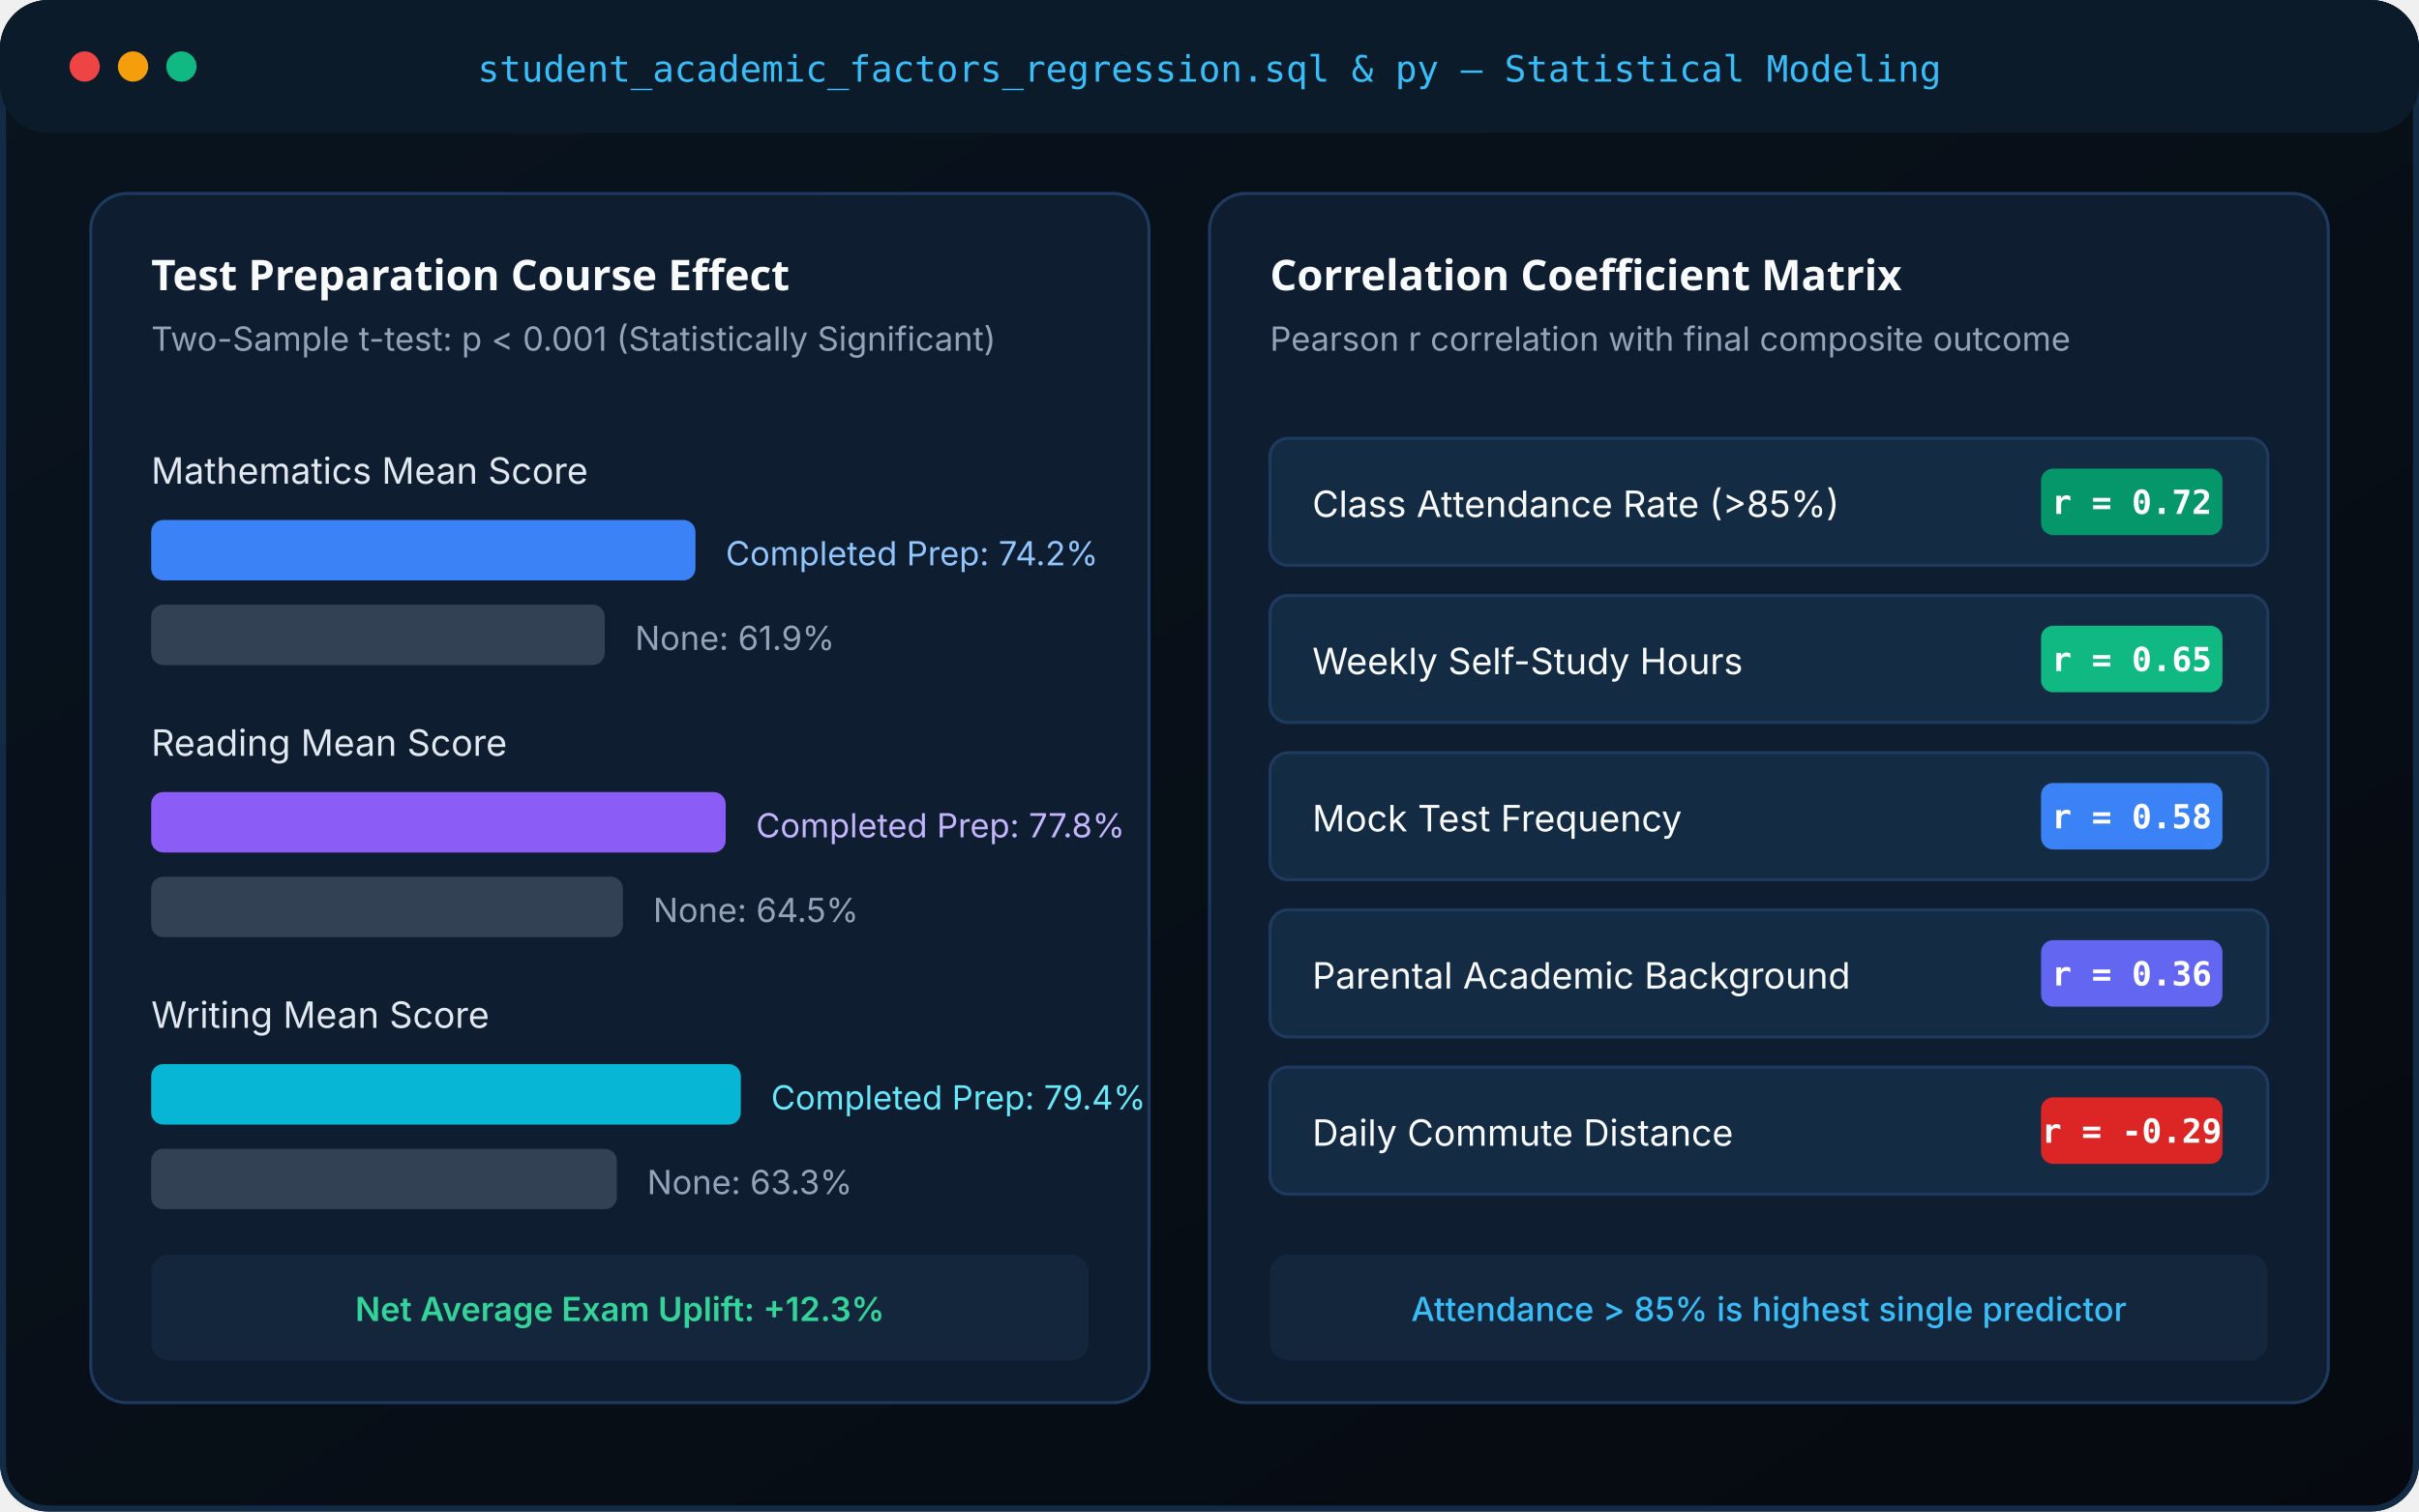
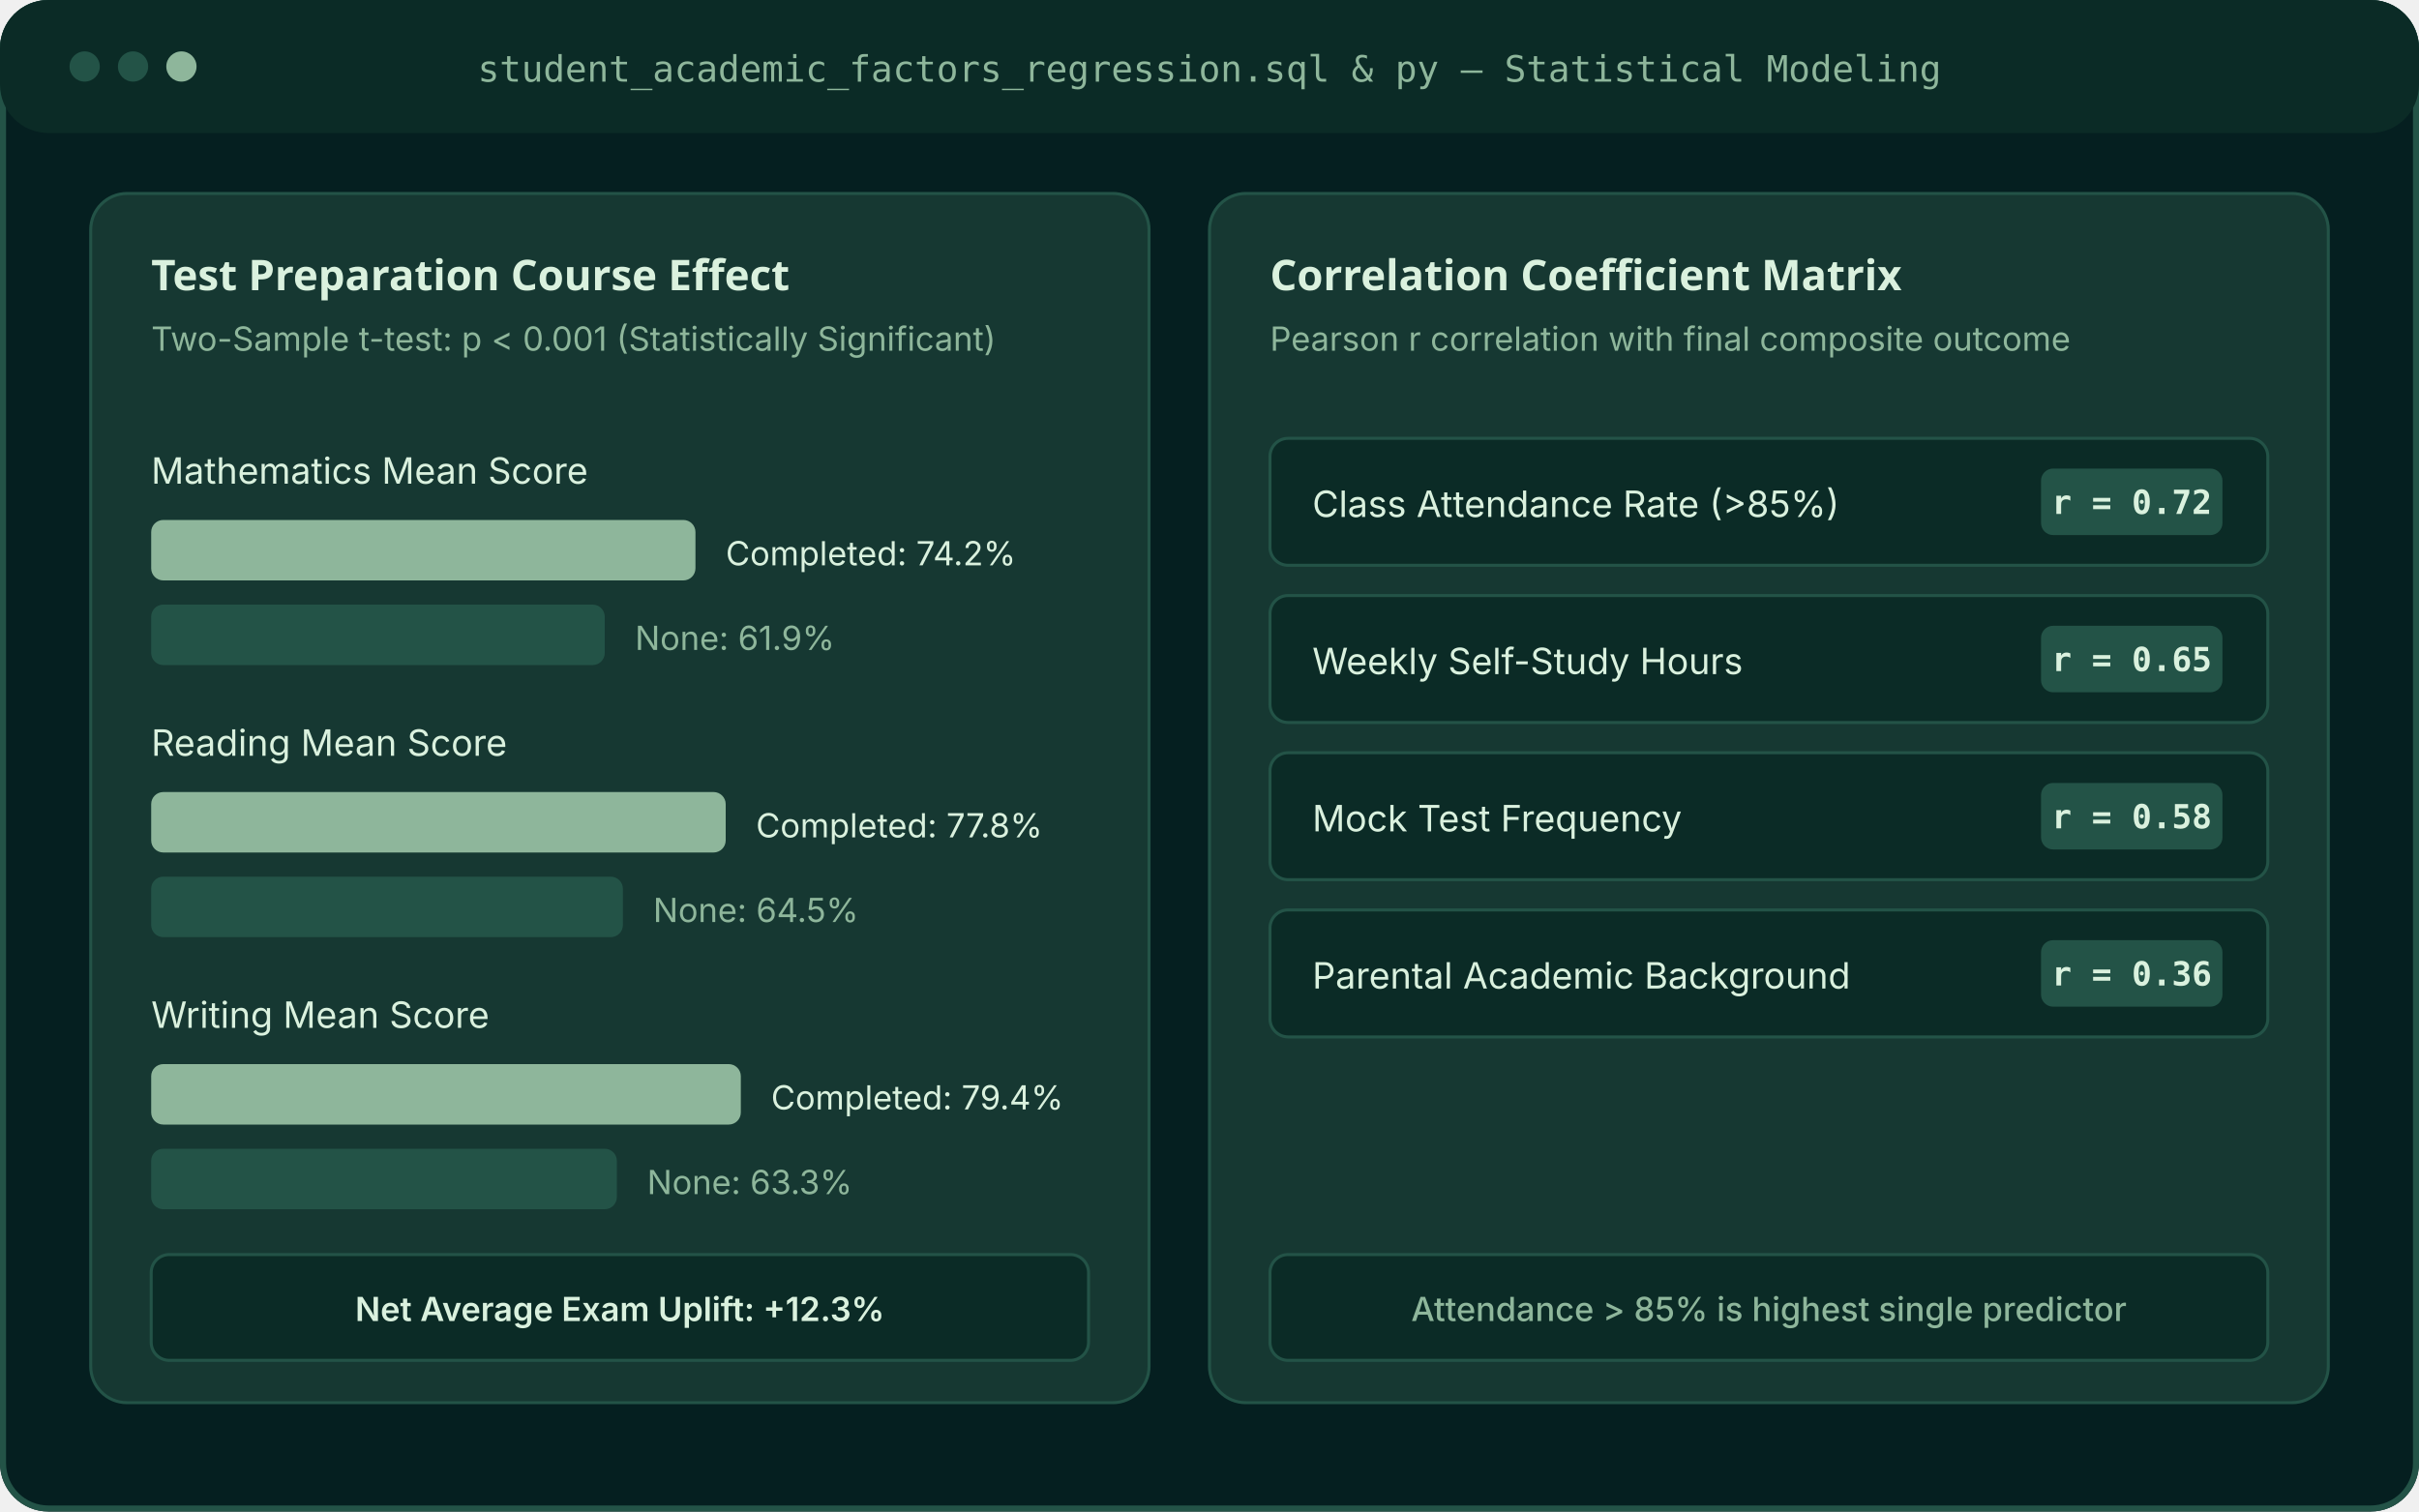
<svg xmlns="http://www.w3.org/2000/svg" viewBox="0 0 800 500" width="800" height="500">
-   <defs>
-     <linearGradient id="bg5" x1="0%" y1="0%" x2="100%" y2="100%">
-       <stop offset="0%" stop-color="#09141F" />
-       <stop offset="100%" stop-color="#060A10" />
-     </linearGradient>
-   </defs>
-   <rect width="800" height="500" rx="16" fill="url(#bg5)" />
-   <rect x="1" y="1" width="798" height="498" rx="15" fill="none" stroke="#132B45" stroke-width="2" />
-   <rect x="0" y="0" width="800" height="44" rx="16" fill="#0C1B2A" />
-   <circle cx="28" cy="22" r="5" fill="#EF4444" />
-   <circle cx="44" cy="22" r="5" fill="#F59E0B" />
-   <circle cx="60" cy="22" r="5" fill="#10B981" />
-   <text x="400" y="27" font-family="'JetBrains Mono', monospace" font-size="12" fill="#38BDF8" text-anchor="middle">student_academic_factors_regression.sql &amp; py — Statistical Modeling</text>
-   <rect x="30" y="64" width="350" height="400" rx="12" fill="#0E1E30" stroke="#1E3A5F" />
-   <text x="50" y="96" font-family="'Sora', sans-serif" font-size="14" fill="#F8FAFC" font-weight="600">Test Preparation Course Effect</text>
-   <text x="50" y="116" font-family="'Inter', sans-serif" font-size="11" fill="#94A3B8">Two-Sample t-test: p &lt; 0.001 (Statistically Significant)</text>
-   <text x="50" y="160" font-family="'Inter', sans-serif" font-size="12" fill="#E2E8F0">Mathematics Mean Score</text>
-   <rect x="50" y="172" width="180" height="20" rx="4" fill="#3B82F6" />
-   <text x="240" y="187" font-family="'Inter', sans-serif" font-size="11" fill="#93C5FD">Completed Prep: 74.2%</text>
-   <rect x="50" y="200" width="150" height="20" rx="4" fill="#334155" />
-   <text x="210" y="215" font-family="'Inter', sans-serif" font-size="11" fill="#94A3B8">None: 61.9%</text>
-   <text x="50" y="250" font-family="'Inter', sans-serif" font-size="12" fill="#E2E8F0">Reading Mean Score</text>
-   <rect x="50" y="262" width="190" height="20" rx="4" fill="#8B5CF6" />
-   <text x="250" y="277" font-family="'Inter', sans-serif" font-size="11" fill="#C4B5FD">Completed Prep: 77.8%</text>
-   <rect x="50" y="290" width="156" height="20" rx="4" fill="#334155" />
-   <text x="216" y="305" font-family="'Inter', sans-serif" font-size="11" fill="#94A3B8">None: 64.5%</text>
-   <text x="50" y="340" font-family="'Inter', sans-serif" font-size="12" fill="#E2E8F0">Writing Mean Score</text>
-   <rect x="50" y="352" width="195" height="20" rx="4" fill="#06B6D4" />
-   <text x="255" y="367" font-family="'Inter', sans-serif" font-size="11" fill="#67E8F9">Completed Prep: 79.4%</text>
-   <rect x="50" y="380" width="154" height="20" rx="4" fill="#334155" />
-   <text x="214" y="395" font-family="'Inter', sans-serif" font-size="11" fill="#94A3B8">None: 63.3%</text>
-   <rect x="50" y="415" width="310" height="35" rx="6" fill="#13263C" />
-   <text x="205" y="437" font-family="'Inter', sans-serif" font-size="11" fill="#34D399" text-anchor="middle" font-weight="600">Net Average Exam Uplift: +12.3%</text>
-   <rect x="400" y="64" width="370" height="400" rx="12" fill="#0E1E30" stroke="#1E3A5F" />
-   <text x="420" y="96" font-family="'Sora', sans-serif" font-size="14" fill="#F8FAFC" font-weight="600">Correlation Coefficient Matrix</text>
-   <text x="420" y="116" font-family="'Inter', sans-serif" font-size="11" fill="#94A3B8">Pearson r correlation with final composite outcome</text>
+   <rect width="800" height="500" rx="16" fill="#051F20" />
+   <rect x="1" y="1" width="798" height="498" rx="15" fill="none" stroke="#235347" stroke-width="2" />
+   <rect x="0" y="0" width="800" height="44" rx="16" fill="#0B2B26" />
+   <circle cx="28" cy="22" r="5" fill="#235347" />
+   <circle cx="44" cy="22" r="5" fill="#235347" />
+   <circle cx="60" cy="22" r="5" fill="#8EB69B" />
+   <text x="400" y="27" font-family="'JetBrains Mono', monospace" font-size="12" fill="#8EB69B" text-anchor="middle">student_academic_factors_regression.sql &amp; py — Statistical Modeling</text>
+   <rect x="30" y="64" width="350" height="400" rx="12" fill="#163832" stroke="#235347" />
+   <text x="50" y="96" font-family="'Sora', sans-serif" font-size="14" fill="#DAF1DE" font-weight="600">Test Preparation Course Effect</text>
+   <text x="50" y="116" font-family="'Inter', sans-serif" font-size="11" fill="#8EB69B">Two-Sample t-test: p &lt; 0.001 (Statistically Significant)</text>
+   <text x="50" y="160" font-family="'Inter', sans-serif" font-size="12" fill="#DAF1DE">Mathematics Mean Score</text>
+   <rect x="50" y="172" width="180" height="20" rx="4" fill="#8EB69B" />
+   <text x="240" y="187" font-family="'Inter', sans-serif" font-size="11" fill="#DAF1DE">Completed: 74.2%</text>
+   <rect x="50" y="200" width="150" height="20" rx="4" fill="#235347" />
+   <text x="210" y="215" font-family="'Inter', sans-serif" font-size="11" fill="#8EB69B">None: 61.9%</text>
+   <text x="50" y="250" font-family="'Inter', sans-serif" font-size="12" fill="#DAF1DE">Reading Mean Score</text>
+   <rect x="50" y="262" width="190" height="20" rx="4" fill="#8EB69B" />
+   <text x="250" y="277" font-family="'Inter', sans-serif" font-size="11" fill="#DAF1DE">Completed: 77.8%</text>
+   <rect x="50" y="290" width="156" height="20" rx="4" fill="#235347" />
+   <text x="216" y="305" font-family="'Inter', sans-serif" font-size="11" fill="#8EB69B">None: 64.5%</text>
+   <text x="50" y="340" font-family="'Inter', sans-serif" font-size="12" fill="#DAF1DE">Writing Mean Score</text>
+   <rect x="50" y="352" width="195" height="20" rx="4" fill="#8EB69B" />
+   <text x="255" y="367" font-family="'Inter', sans-serif" font-size="11" fill="#DAF1DE">Completed: 79.4%</text>
+   <rect x="50" y="380" width="154" height="20" rx="4" fill="#235347" />
+   <text x="214" y="395" font-family="'Inter', sans-serif" font-size="11" fill="#8EB69B">None: 63.3%</text>
+   <rect x="50" y="415" width="310" height="35" rx="6" fill="#0B2B26" stroke="#235347" />
+   <text x="205" y="437" font-family="'Inter', sans-serif" font-size="11" fill="#DAF1DE" text-anchor="middle" font-weight="600">Net Average Exam Uplift: +12.3%</text>
+   <rect x="400" y="64" width="370" height="400" rx="12" fill="#163832" stroke="#235347" />
+   <text x="420" y="96" font-family="'Sora', sans-serif" font-size="14" fill="#DAF1DE" font-weight="600">Correlation Coefficient Matrix</text>
+   <text x="420" y="116" font-family="'Inter', sans-serif" font-size="11" fill="#8EB69B">Pearson r correlation with final composite outcome</text>
  <g transform="translate(420, 145)">
-     <rect x="0" y="0" width="330" height="42" rx="6" fill="#142B44" stroke="#1E3A5F" />
-     <text x="14" y="26" font-family="'Inter', sans-serif" font-size="12" fill="#F8FAFC">Class Attendance Rate (&gt;85%)</text>
-     <rect x="255" y="10" width="60" height="22" rx="4" fill="#059669" />
-     <text x="285" y="25" font-family="'JetBrains Mono', monospace" font-size="11" fill="#FFFFFF" text-anchor="middle" font-weight="700">r = 0.72</text>
-     <rect x="0" y="52" width="330" height="42" rx="6" fill="#142B44" stroke="#1E3A5F" />
-     <text x="14" y="78" font-family="'Inter', sans-serif" font-size="12" fill="#F8FAFC">Weekly Self-Study Hours</text>
-     <rect x="255" y="62" width="60" height="22" rx="4" fill="#10B981" />
-     <text x="285" y="77" font-family="'JetBrains Mono', monospace" font-size="11" fill="#FFFFFF" text-anchor="middle" font-weight="700">r = 0.65</text>
-     <rect x="0" y="104" width="330" height="42" rx="6" fill="#142B44" stroke="#1E3A5F" />
-     <text x="14" y="130" font-family="'Inter', sans-serif" font-size="12" fill="#F8FAFC">Mock Test Frequency</text>
-     <rect x="255" y="114" width="60" height="22" rx="4" fill="#3B82F6" />
-     <text x="285" y="129" font-family="'JetBrains Mono', monospace" font-size="11" fill="#FFFFFF" text-anchor="middle" font-weight="700">r = 0.58</text>
-     <rect x="0" y="156" width="330" height="42" rx="6" fill="#142B44" stroke="#1E3A5F" />
-     <text x="14" y="182" font-family="'Inter', sans-serif" font-size="12" fill="#F8FAFC">Parental Academic Background</text>
-     <rect x="255" y="166" width="60" height="22" rx="4" fill="#6366F1" />
-     <text x="285" y="181" font-family="'JetBrains Mono', monospace" font-size="11" fill="#FFFFFF" text-anchor="middle" font-weight="700">r = 0.36</text>
-     <rect x="0" y="208" width="330" height="42" rx="6" fill="#142B44" stroke="#1E3A5F" />
-     <text x="14" y="234" font-family="'Inter', sans-serif" font-size="12" fill="#F8FAFC">Daily Commute Distance</text>
-     <rect x="255" y="218" width="60" height="22" rx="4" fill="#DC2626" />
-     <text x="285" y="233" font-family="'JetBrains Mono', monospace" font-size="11" fill="#FFFFFF" text-anchor="middle" font-weight="700">r = -0.29</text>
+     <rect x="0" y="0" width="330" height="42" rx="6" fill="#0B2B26" stroke="#235347" />
+     <text x="14" y="26" font-family="'Inter', sans-serif" font-size="12" fill="#DAF1DE">Class Attendance Rate (&gt;85%)</text>
+     <rect x="255" y="10" width="60" height="22" rx="4" fill="#235347" />
+     <text x="285" y="25" font-family="'JetBrains Mono', monospace" font-size="11" fill="#DAF1DE" text-anchor="middle" font-weight="700">r = 0.72</text>
+     <rect x="0" y="52" width="330" height="42" rx="6" fill="#0B2B26" stroke="#235347" />
+     <text x="14" y="78" font-family="'Inter', sans-serif" font-size="12" fill="#DAF1DE">Weekly Self-Study Hours</text>
+     <rect x="255" y="62" width="60" height="22" rx="4" fill="#235347" />
+     <text x="285" y="77" font-family="'JetBrains Mono', monospace" font-size="11" fill="#DAF1DE" text-anchor="middle" font-weight="700">r = 0.65</text>
+     <rect x="0" y="104" width="330" height="42" rx="6" fill="#0B2B26" stroke="#235347" />
+     <text x="14" y="130" font-family="'Inter', sans-serif" font-size="12" fill="#DAF1DE">Mock Test Frequency</text>
+     <rect x="255" y="114" width="60" height="22" rx="4" fill="#235347" />
+     <text x="285" y="129" font-family="'JetBrains Mono', monospace" font-size="11" fill="#DAF1DE" text-anchor="middle" font-weight="700">r = 0.58</text>
+     <rect x="0" y="156" width="330" height="42" rx="6" fill="#0B2B26" stroke="#235347" />
+     <text x="14" y="182" font-family="'Inter', sans-serif" font-size="12" fill="#DAF1DE">Parental Academic Background</text>
+     <rect x="255" y="166" width="60" height="22" rx="4" fill="#235347" />
+     <text x="285" y="181" font-family="'JetBrains Mono', monospace" font-size="11" fill="#DAF1DE" text-anchor="middle" font-weight="700">r = 0.36</text>
  </g>
-   <rect x="420" y="415" width="330" height="35" rx="6" fill="#13263C" />
-   <text x="585" y="437" font-family="'Inter', sans-serif" font-size="11" fill="#38BDF8" text-anchor="middle" font-weight="500">Attendance &gt; 85% is highest single predictor</text>
+   <rect x="420" y="415" width="330" height="35" rx="6" fill="#0B2B26" stroke="#235347" />
+   <text x="585" y="437" font-family="'Inter', sans-serif" font-size="11" fill="#8EB69B" text-anchor="middle" font-weight="500">Attendance &gt; 85% is highest single predictor</text>
</svg>
